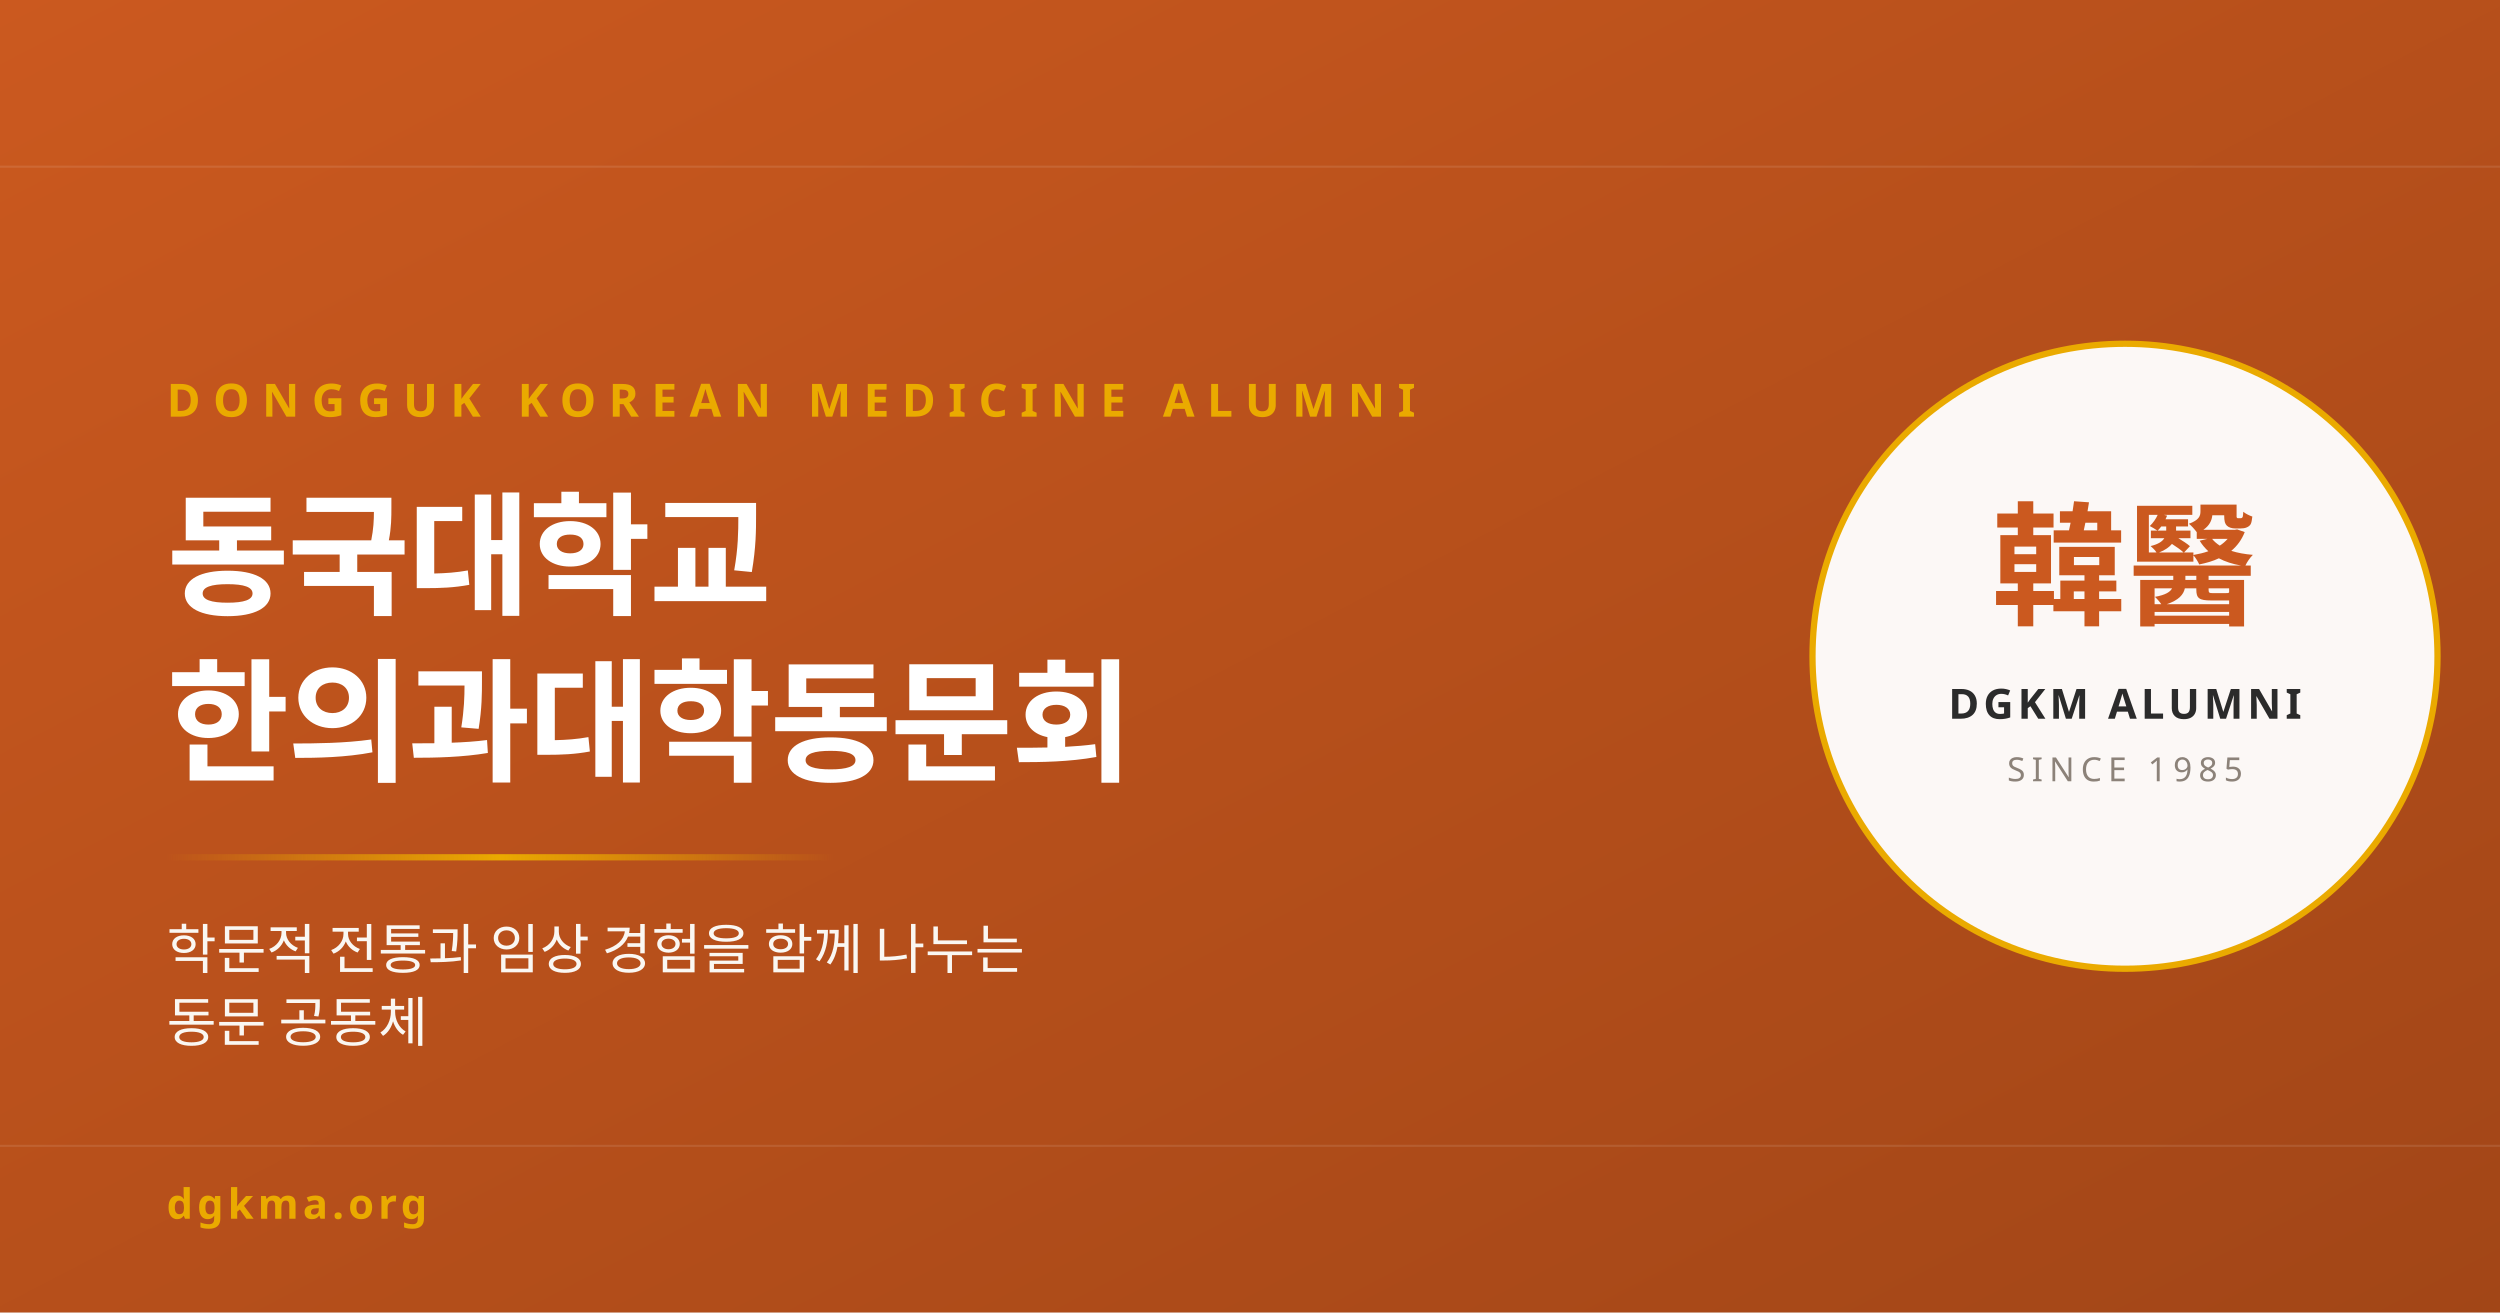
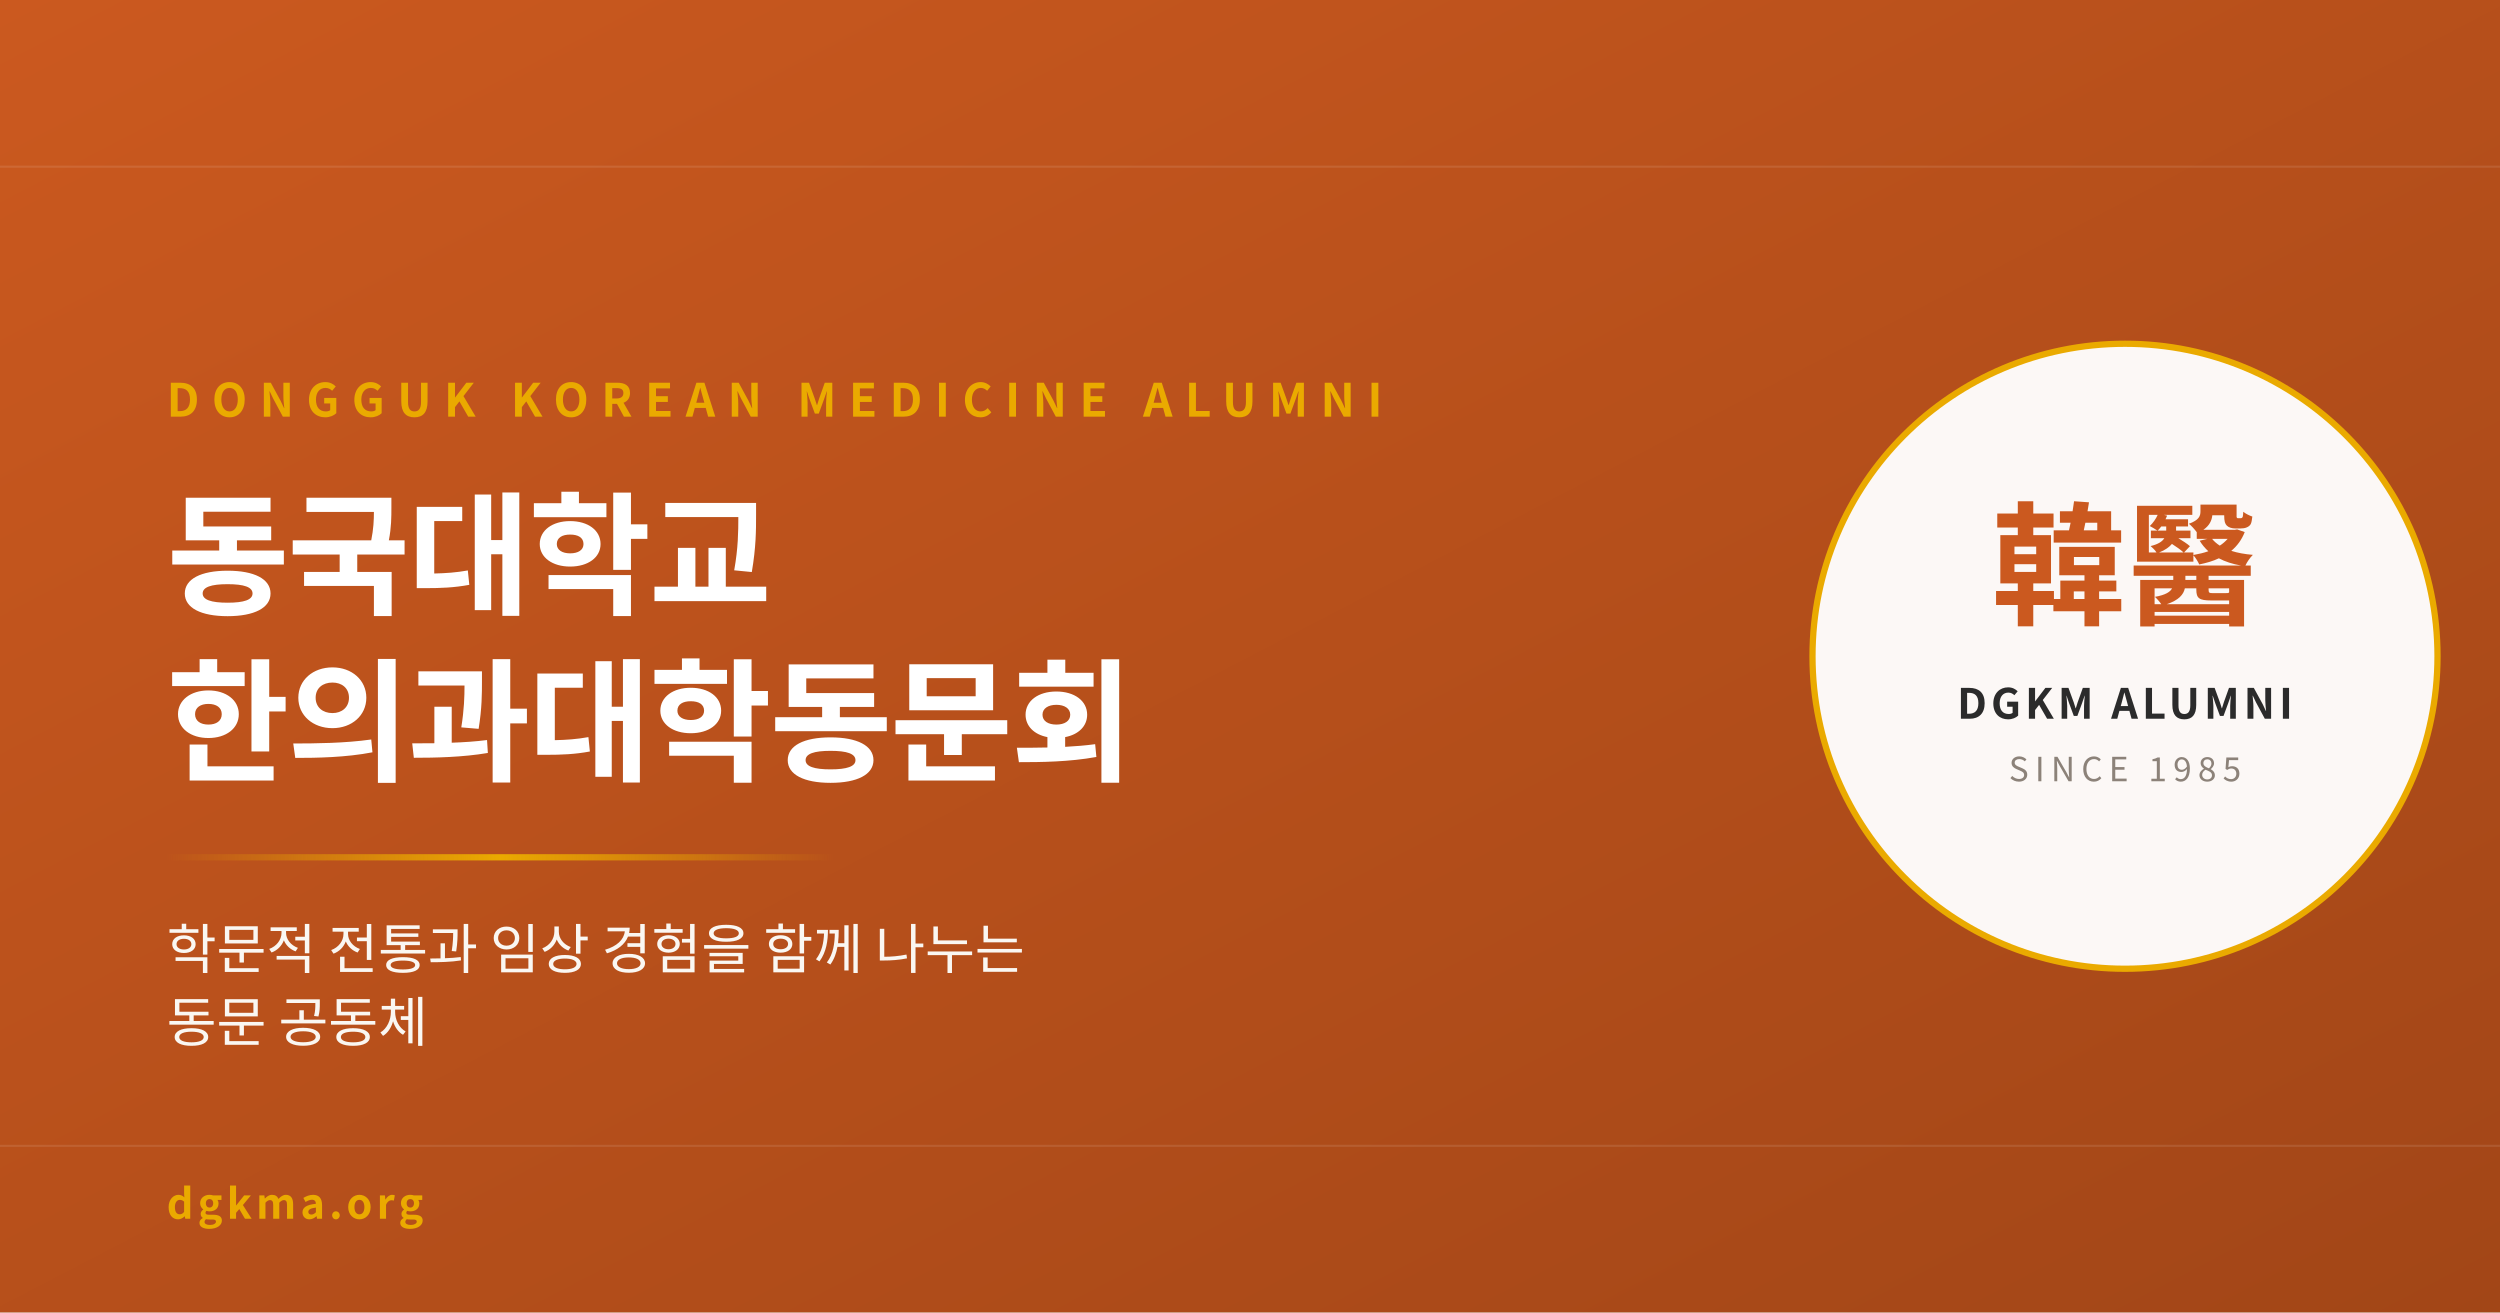
<svg xmlns="http://www.w3.org/2000/svg" width="1200" height="630" viewBox="0 0 1200 630">
  <defs>
    <linearGradient id="bg" x1="0" y1="0" x2="1" y2="1">
      <stop offset="0" stop-color="#CB591F" />
      <stop offset="1" stop-color="#A24617" />
    </linearGradient>
    <linearGradient id="divider" x1="0" y1="0" x2="1" y2="0">
      <stop offset="0" stop-color="#EAAA00" stop-opacity="0" />
      <stop offset="0.5" stop-color="#EAAA00" stop-opacity="1" />
      <stop offset="1" stop-color="#EAAA00" stop-opacity="0" />
    </linearGradient>
  </defs>
  <rect width="1200" height="630" fill="url(#bg)" />
  <line x1="0" y1="80" x2="1200" y2="80" stroke="#FFFFFF" stroke-opacity="0.10" stroke-width="1" />
  <line x1="0" y1="550" x2="1200" y2="550" stroke="#FFFFFF" stroke-opacity="0.10" stroke-width="1" />
  <g transform="translate(880, 175)">
    <circle cx="140" cy="140" r="150" fill="#FFFFFF" fill-opacity="0.96" />
    <circle cx="140" cy="140" r="150" fill="none" stroke="#EAAA00" stroke-width="3" />
-     <text x="140" y="120" text-anchor="middle" font-family="'Noto Serif KR', 'Noto Sans KR', sans-serif" font-size="64" font-weight="700" fill="#CB591F">韓醫</text>
-     <text x="140" y="170" text-anchor="middle" font-family="'Pretendard', 'Noto Sans KR', sans-serif" font-size="20" font-weight="600" fill="#2B2B2B" letter-spacing="2">DGKM ALUMNI</text>
-     <text x="140" y="200" text-anchor="middle" font-family="'Pretendard', 'Noto Sans KR', sans-serif" font-size="16" font-weight="500" fill="#8C8279" letter-spacing="3">SINCE 1985</text>
+     <text x="140" y="120" text-anchor="middle" font-family="'Noto Sans CJK KR', sans-serif" font-size="64" font-weight="700" fill="#CB591F">韓醫</text>
+     <text x="140" y="170" text-anchor="middle" font-family="'Noto Sans CJK KR', sans-serif" font-size="20" font-weight="600" fill="#2B2B2B" letter-spacing="2">DGKM ALUMNI</text>
+     <text x="140" y="200" text-anchor="middle" font-family="'Noto Sans CJK KR', sans-serif" font-size="16" font-weight="500" fill="#8C8279" letter-spacing="3">SINCE 1985</text>
  </g>
-   <text x="80" y="200" font-family="'Pretendard', 'Noto Sans KR', sans-serif" font-size="22" font-weight="700" fill="#EAAA00" letter-spacing="6">DONGGUK KOREAN MEDICINE ALUMNI</text>
-   <text x="80" y="290" font-family="'Pretendard', 'Noto Sans KR', sans-serif" font-size="64" font-weight="700" fill="#FFFFFF" letter-spacing="-1">동국대학교</text>
-   <text x="80" y="370" font-family="'Pretendard', 'Noto Sans KR', sans-serif" font-size="64" font-weight="700" fill="#FFFFFF" letter-spacing="-1">한의과대학동문회</text>
+   <text x="80" y="200" font-family="'Noto Sans CJK KR', sans-serif" font-size="22" font-weight="700" fill="#EAAA00" letter-spacing="6">DONGGUK KOREAN MEDICINE ALUMNI</text>
+   <text x="80" y="290" font-family="'Noto Sans CJK KR', sans-serif" font-size="64" font-weight="700" fill="#FFFFFF" letter-spacing="-1">동국대학교</text>
+   <text x="80" y="370" font-family="'Noto Sans CJK KR', sans-serif" font-size="64" font-weight="700" fill="#FFFFFF" letter-spacing="-1">한의과대학동문회</text>
  <rect x="80" y="410" width="320" height="3" fill="url(#divider)" />
-   <text x="80" y="465" font-family="'Pretendard', 'Noto Sans KR', sans-serif" font-size="26" font-weight="400" fill="#FAF7F2">학문적 전통과 임상 경험을 함께 나누는</text>
-   <text x="80" y="500" font-family="'Pretendard', 'Noto Sans KR', sans-serif" font-size="26" font-weight="400" fill="#FAF7F2">동문 공동체</text>
-   <text x="80" y="585" font-family="'Pretendard', 'Noto Sans KR', sans-serif" font-size="20" font-weight="600" fill="#EAAA00" letter-spacing="2">dgkma.org</text>
+   <text x="80" y="465" font-family="'Noto Sans CJK KR', sans-serif" font-size="26" font-weight="400" fill="#FAF7F2">학문적 전통과 임상 경험을 함께 나누는</text>
+   <text x="80" y="500" font-family="'Noto Sans CJK KR', sans-serif" font-size="26" font-weight="400" fill="#FAF7F2">동문 공동체</text>
+   <text x="80" y="585" font-family="'Noto Sans CJK KR', sans-serif" font-size="20" font-weight="600" fill="#EAAA00" letter-spacing="2">dgkma.org</text>
</svg>
